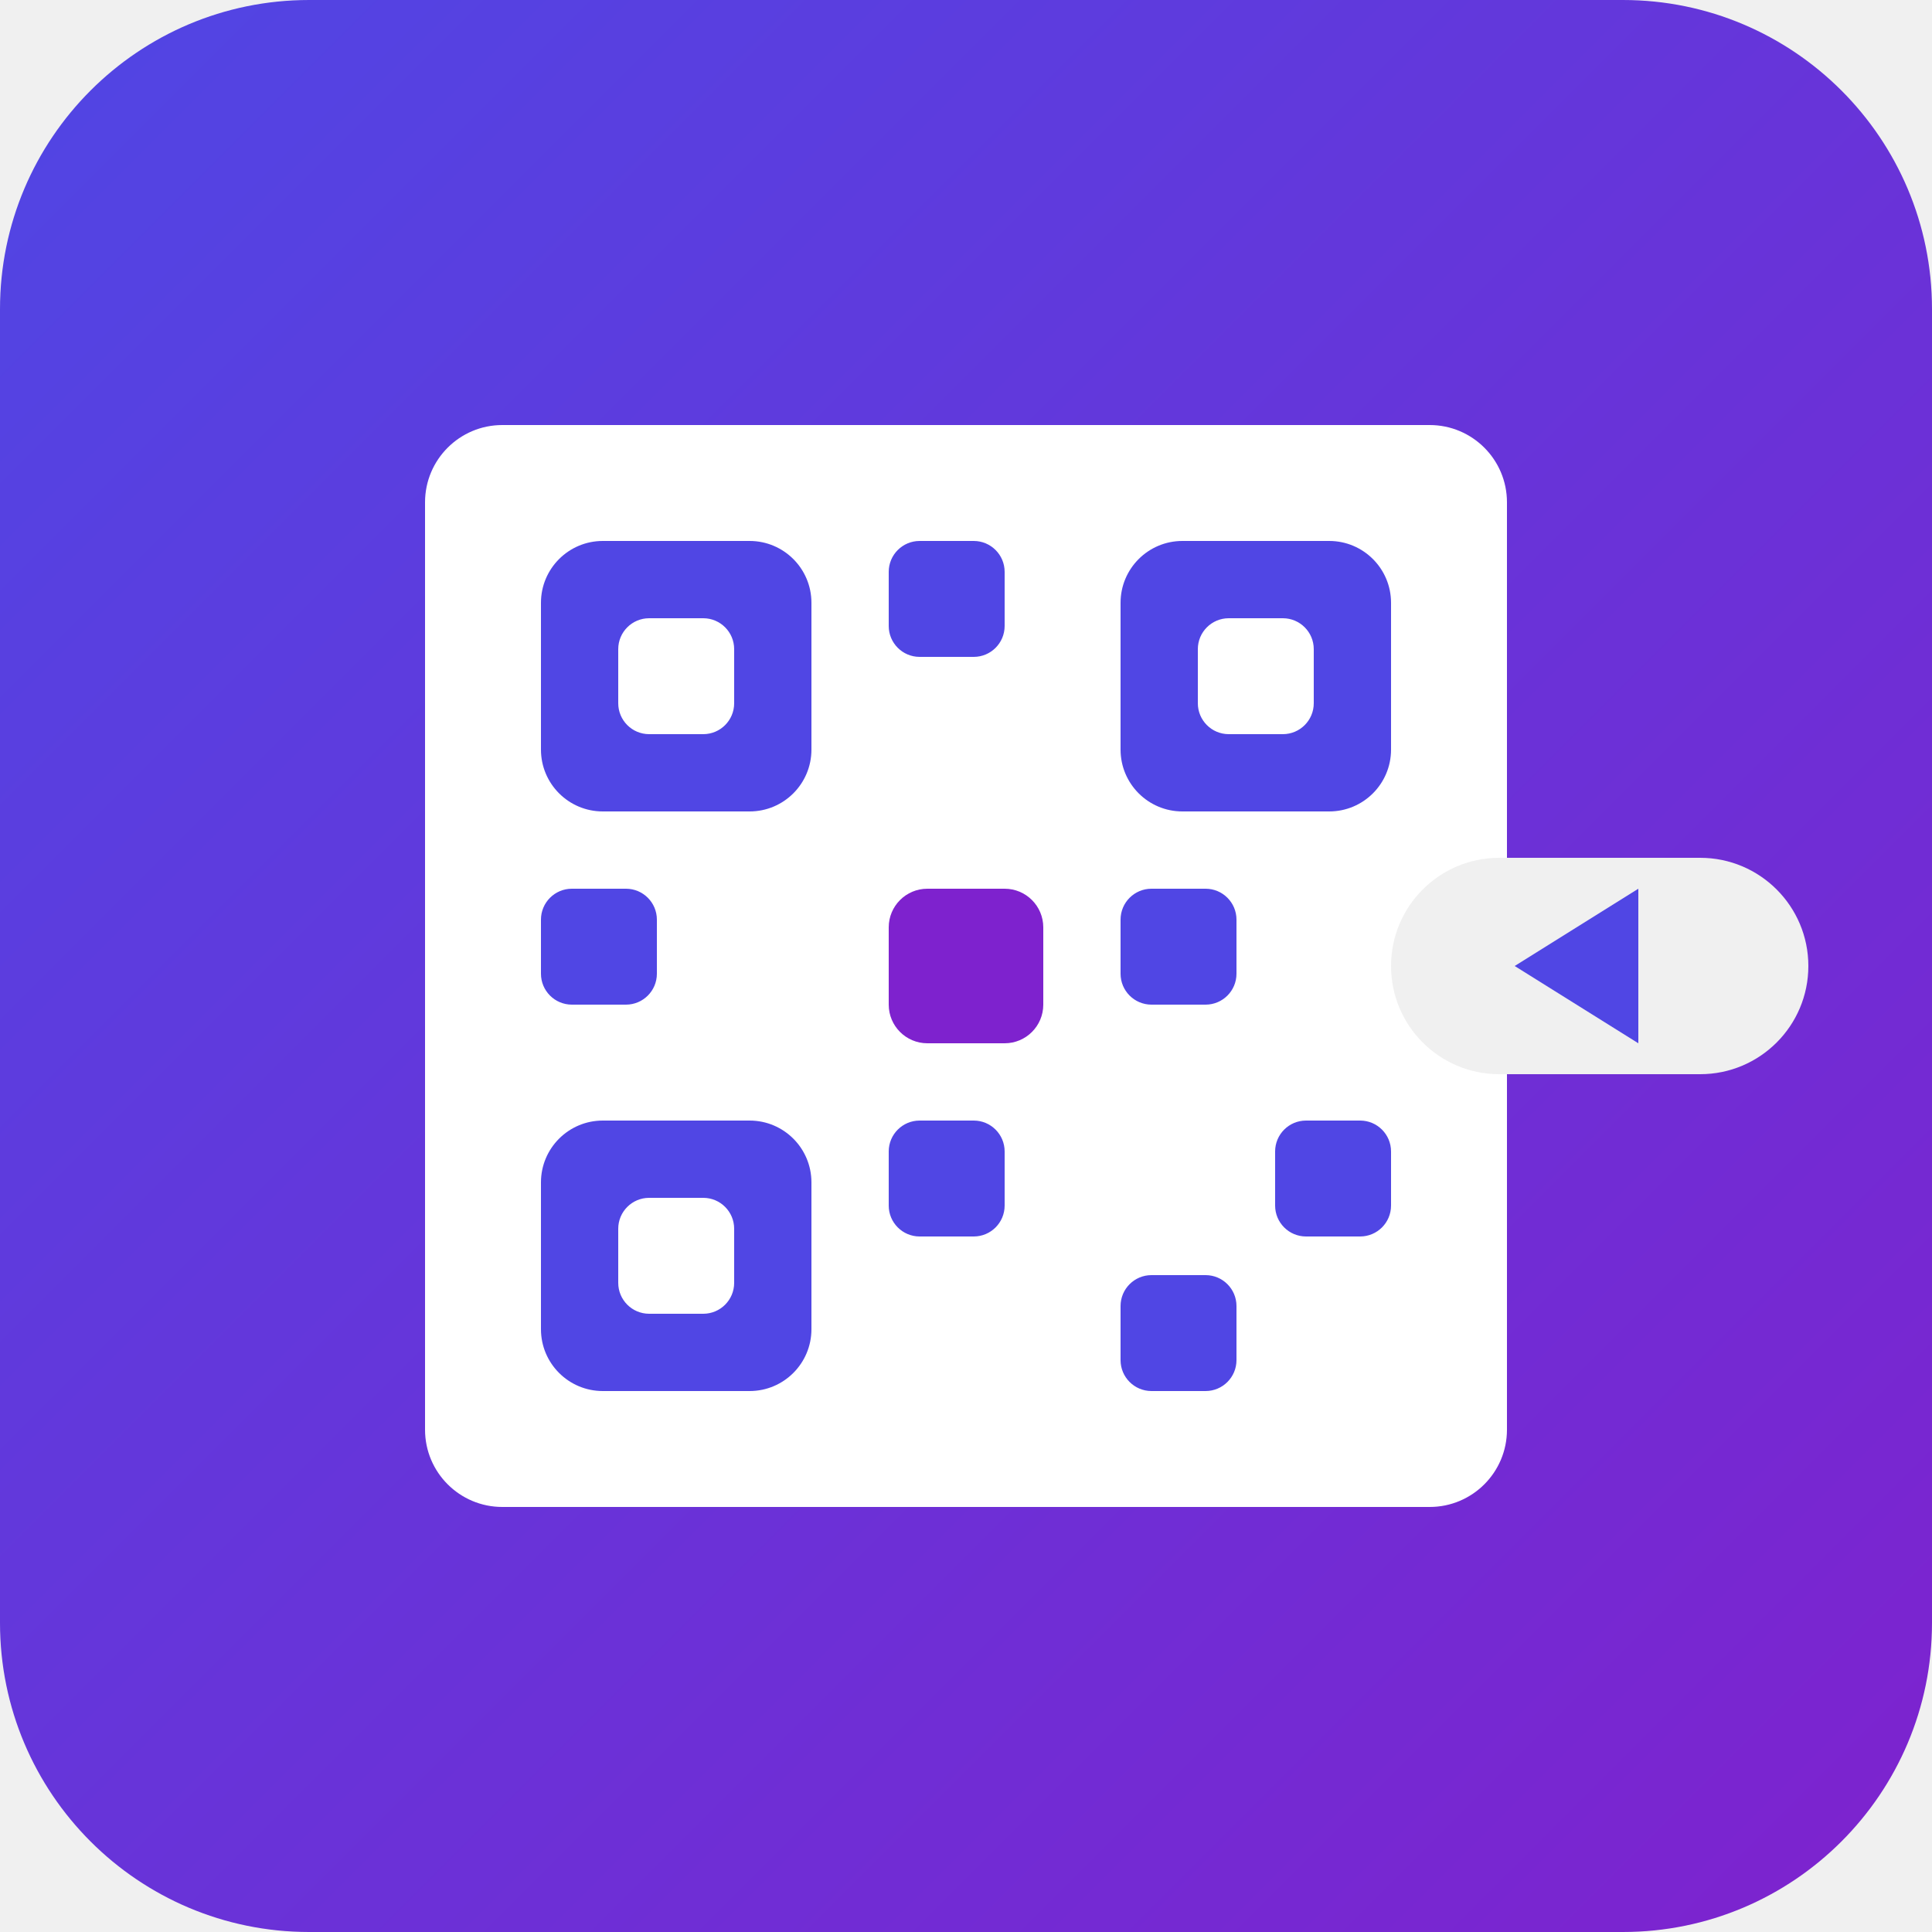
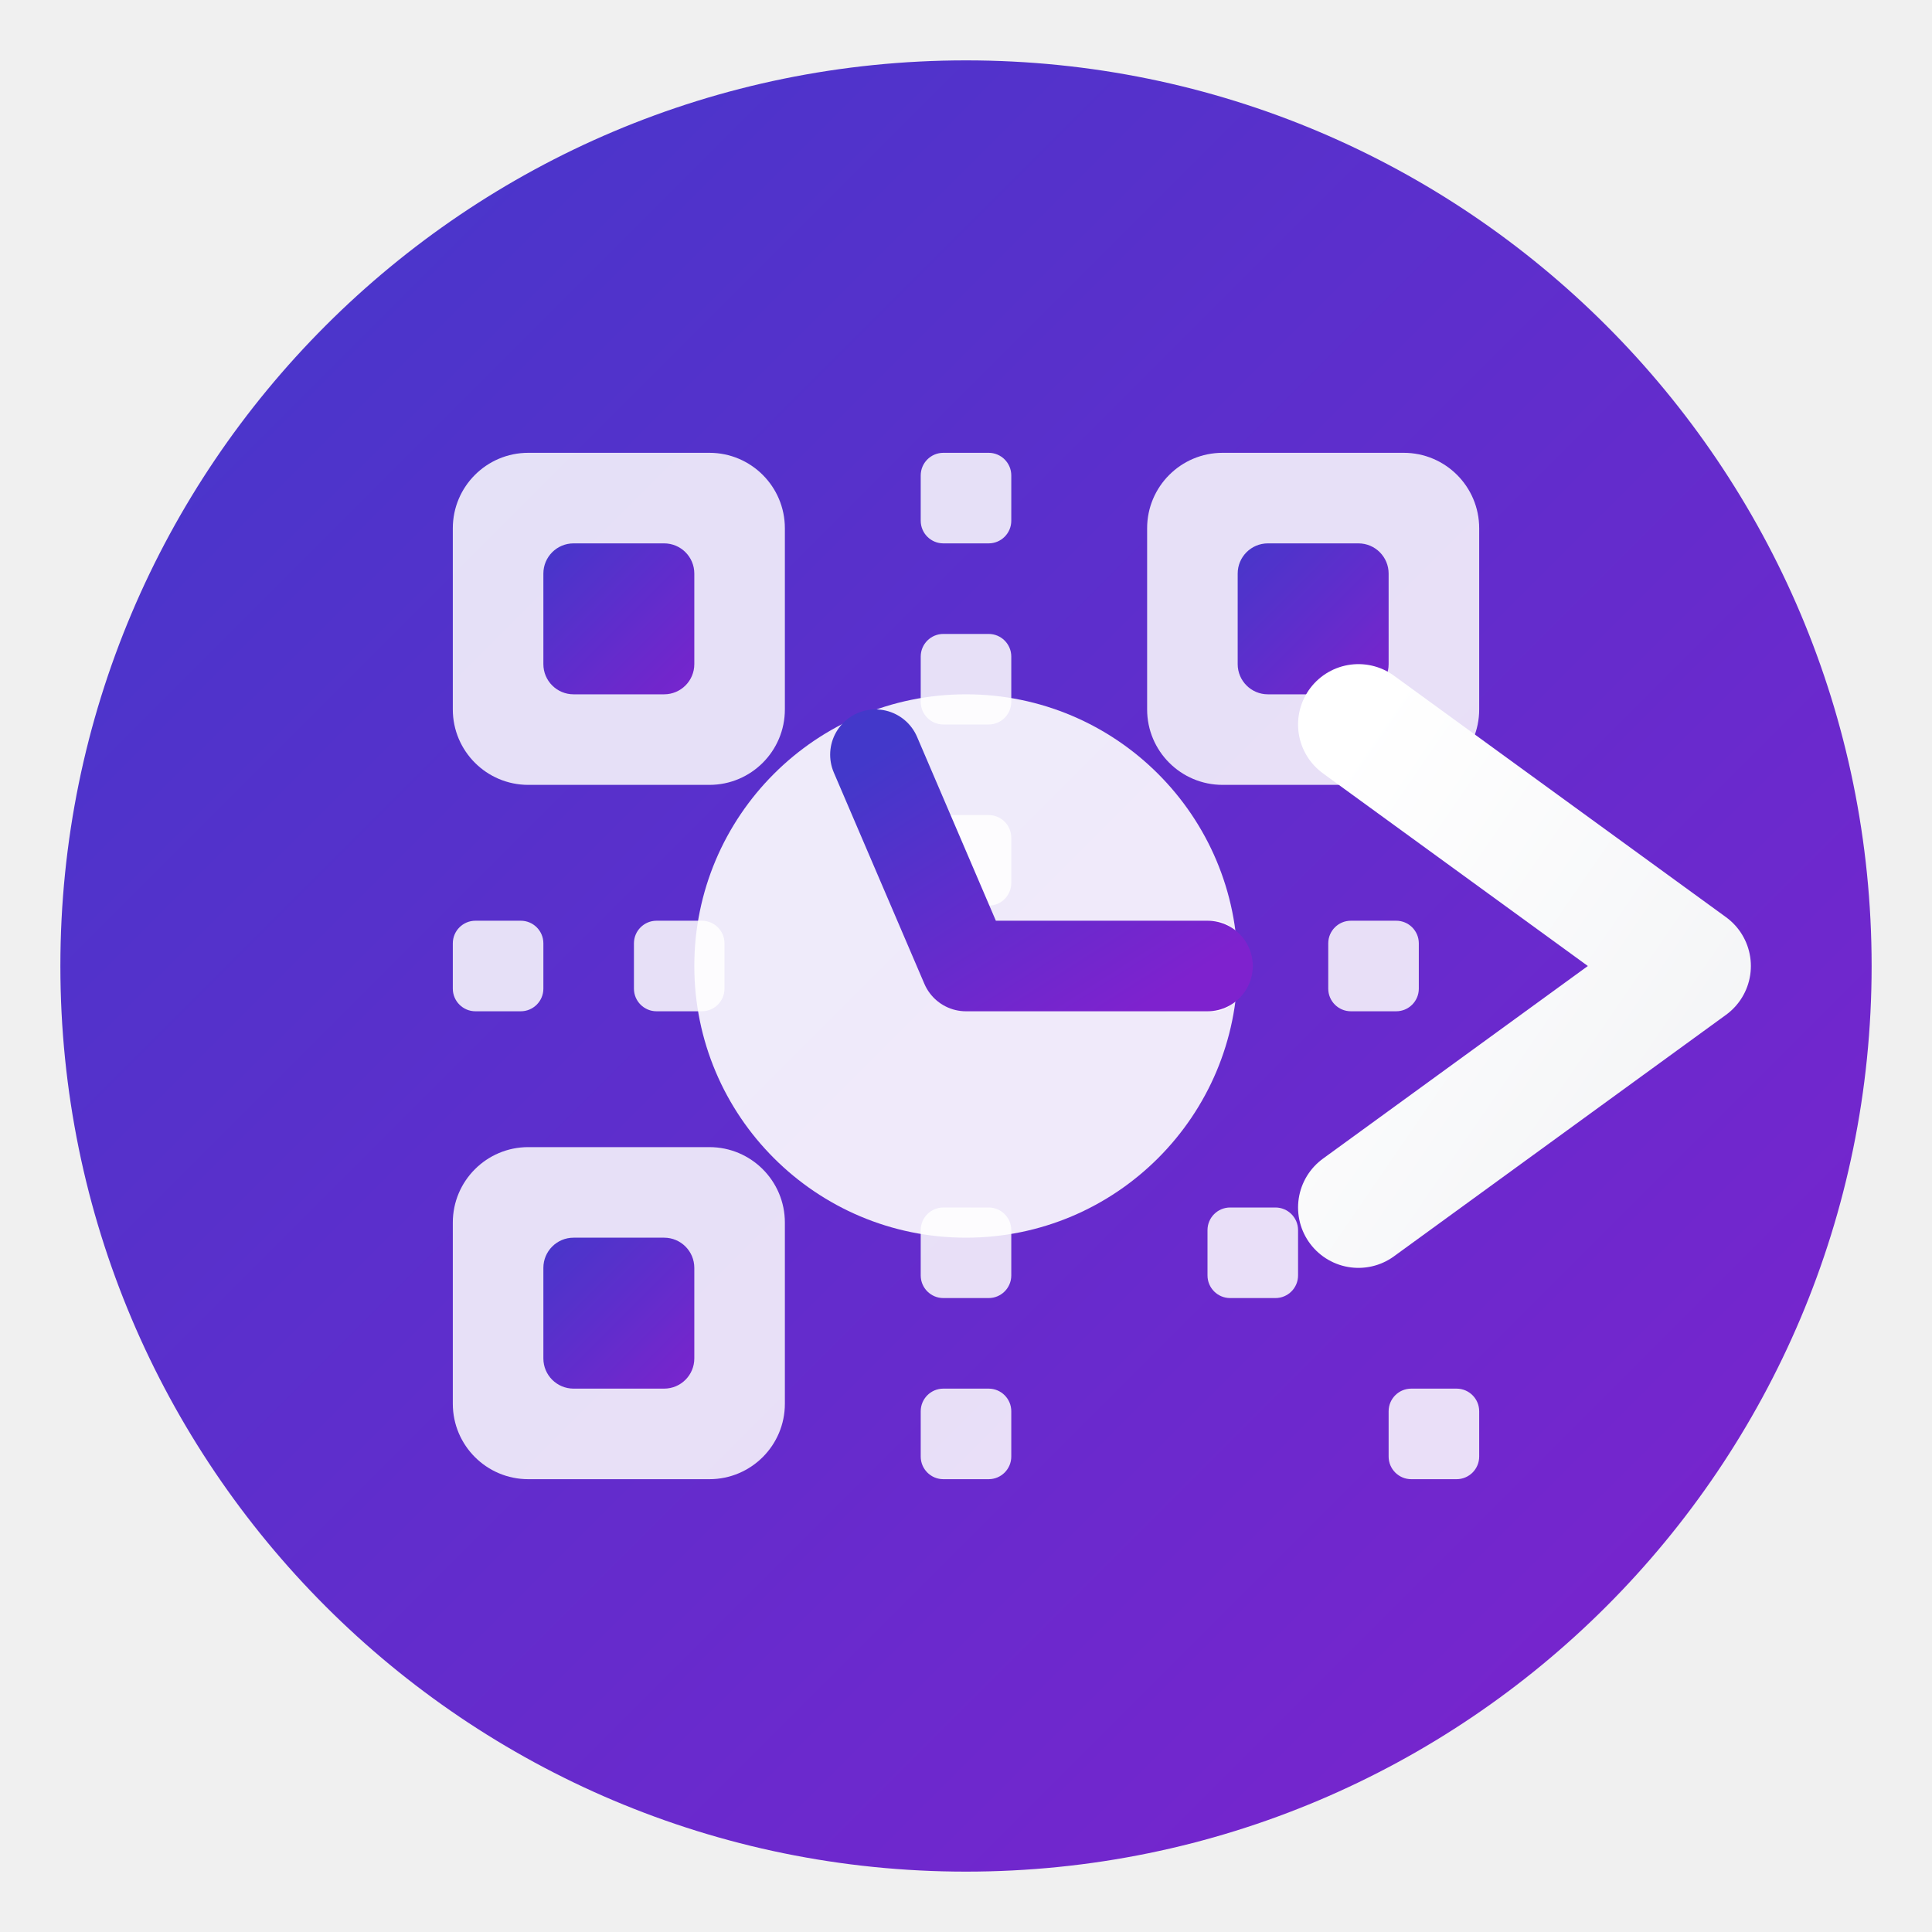
- <svg xmlns="http://www.w3.org/2000/svg" width="250" height="250" viewBox="0 0 250 250" fill="none">
-   <rect width="250" height="250" rx="40" fill="url(#paint0_linear)" />
-   <rect x="55" y="55" width="140" height="140" rx="10" fill="white" />
-   <rect x="70" y="70" width="35" height="35" rx="8" fill="#5046E4" />
-   <rect x="145" y="70" width="35" height="35" rx="8" fill="#5046E4" />
-   <rect x="70" y="145" width="35" height="35" rx="8" fill="#5046E4" />
-   <rect x="80" y="80" width="15" height="15" rx="4" fill="white" />
-   <rect x="155" y="80" width="15" height="15" rx="4" fill="white" />
-   <rect x="80" y="155" width="15" height="15" rx="4" fill="white" />
-   <rect x="115" y="70" width="15" height="15" rx="4" fill="#5046E4" />
-   <rect x="70" y="115" width="15" height="15" rx="4" fill="#5046E4" />
-   <rect x="145" y="115" width="15" height="15" rx="4" fill="#5046E4" />
-   <rect x="115" y="145" width="15" height="15" rx="4" fill="#5046E4" />
-   <rect x="165" y="145" width="15" height="15" rx="4" fill="#5046E4" />
-   <rect x="145" y="165" width="15" height="15" rx="4" fill="#5046E4" />
-   <rect x="115" y="115" width="20" height="20" rx="5" fill="#7E22CE" />
-   <path d="M180 125C180 117.268 186.268 111 194 111H220C227.732 111 234 117.268 234 125V125C234 132.732 227.732 139 220 139H194C186.268 139 180 132.732 180 125V125Z" fill="#F0F0F0" />
-   <path d="M196 125L212 115V135L196 125Z" fill="#5046E4" />
+ <svg xmlns="http://www.w3.org/2000/svg" width="128" height="128" viewBox="0 0 128 128" fill="none">
  <defs>
-     <linearGradient id="paint0_linear" x1="0" y1="0" x2="250" y2="250" gradientUnits="userSpaceOnUse">
-       <stop offset="0" stop-color="#5046E4" />
-       <stop offset="1" stop-color="#7E22CE" />
+     <linearGradient id="bg-gradient" x1="0%" y1="0%" x2="100%" y2="100%">
+       <stop offset="0%" stop-color="#4338ca" />
+       <stop offset="100%" stop-color="#7e22ce" />
+     </linearGradient>
+     <linearGradient id="arrow-gradient" x1="0%" y1="0%" x2="100%" y2="100%">
+       <stop offset="0%" stop-color="#ffffff" />
+       <stop offset="100%" stop-color="#f3f4f6" />
    </linearGradient>
  </defs>
+   <circle cx="64" cy="64" r="60" fill="url(#bg-gradient)" />
+   <g fill="white" opacity="0.85">
+     <rect x="30" y="30" width="22" height="22" rx="5" />
+     <rect x="36" y="36" width="10" height="10" rx="2" fill="url(#bg-gradient)" />
+     <rect x="76" y="30" width="22" height="22" rx="5" />
+     <rect x="82" y="36" width="10" height="10" rx="2" fill="url(#bg-gradient)" />
+     <rect x="30" y="76" width="22" height="22" rx="5" />
+     <rect x="36" y="82" width="10" height="10" rx="2" fill="url(#bg-gradient)" />
+     <rect x="61" y="30" width="6" height="6" rx="1.5" />
+     <rect x="61" y="42" width="6" height="6" rx="1.5" />
+     <rect x="61" y="54" width="6" height="6" rx="1.5" />
+     <rect x="76" y="61" width="6" height="6" rx="1.5" />
+     <rect x="88" y="61" width="6" height="6" rx="1.5" />
+     <rect x="30" y="61" width="6" height="6" rx="1.5" />
+     <rect x="42" y="61" width="6" height="6" rx="1.5" />
+     <rect x="61" y="80" width="6" height="6" rx="1.5" />
+     <rect x="61" y="92" width="6" height="6" rx="1.5" />
+     <rect x="80" y="80" width="6" height="6" rx="1.5" />
+     <rect x="92" y="92" width="6" height="6" rx="1.5" />
+   </g>
+   <g>
+     <path d="M90 48 L112 64 L90 80" stroke="url(#arrow-gradient)" stroke-width="8" stroke-linecap="round" stroke-linejoin="round" fill="none" />
+     <circle cx="64" cy="64" r="18" fill="white" opacity="0.9" />
+     <path d="M58 50 L64 64 L80 64" stroke="url(#bg-gradient)" stroke-width="6" stroke-linecap="round" stroke-linejoin="round" fill="none" />
+   </g>
</svg>
